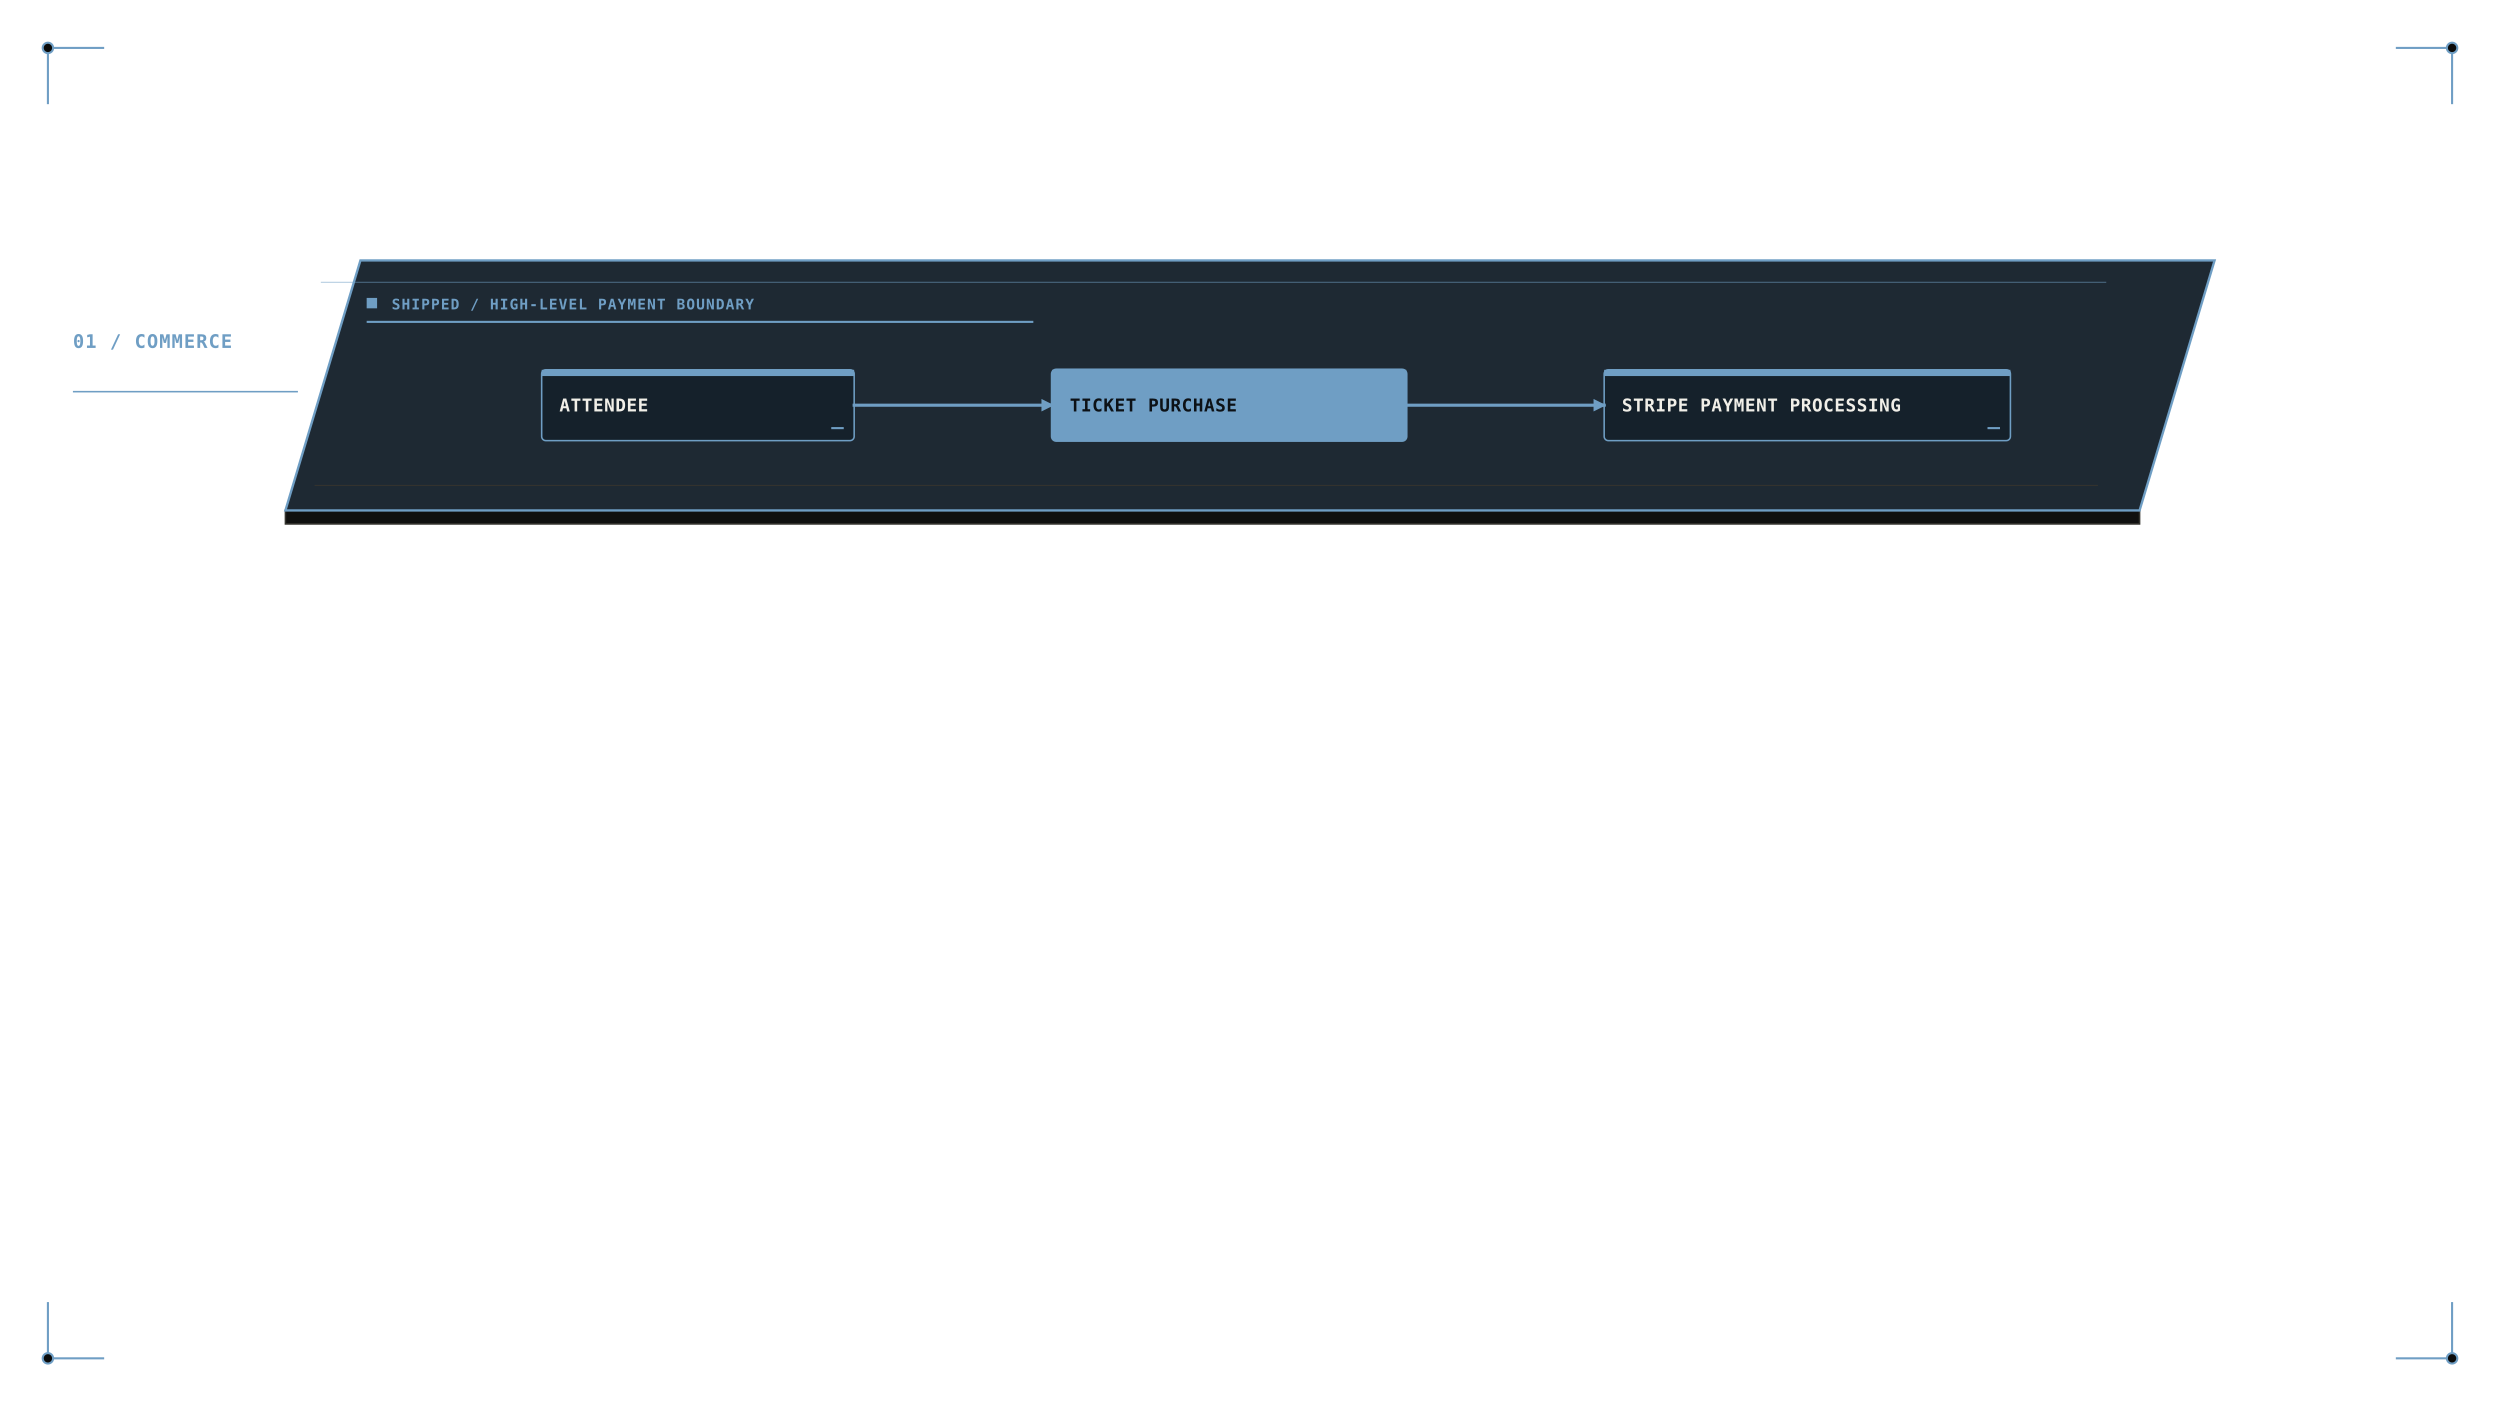
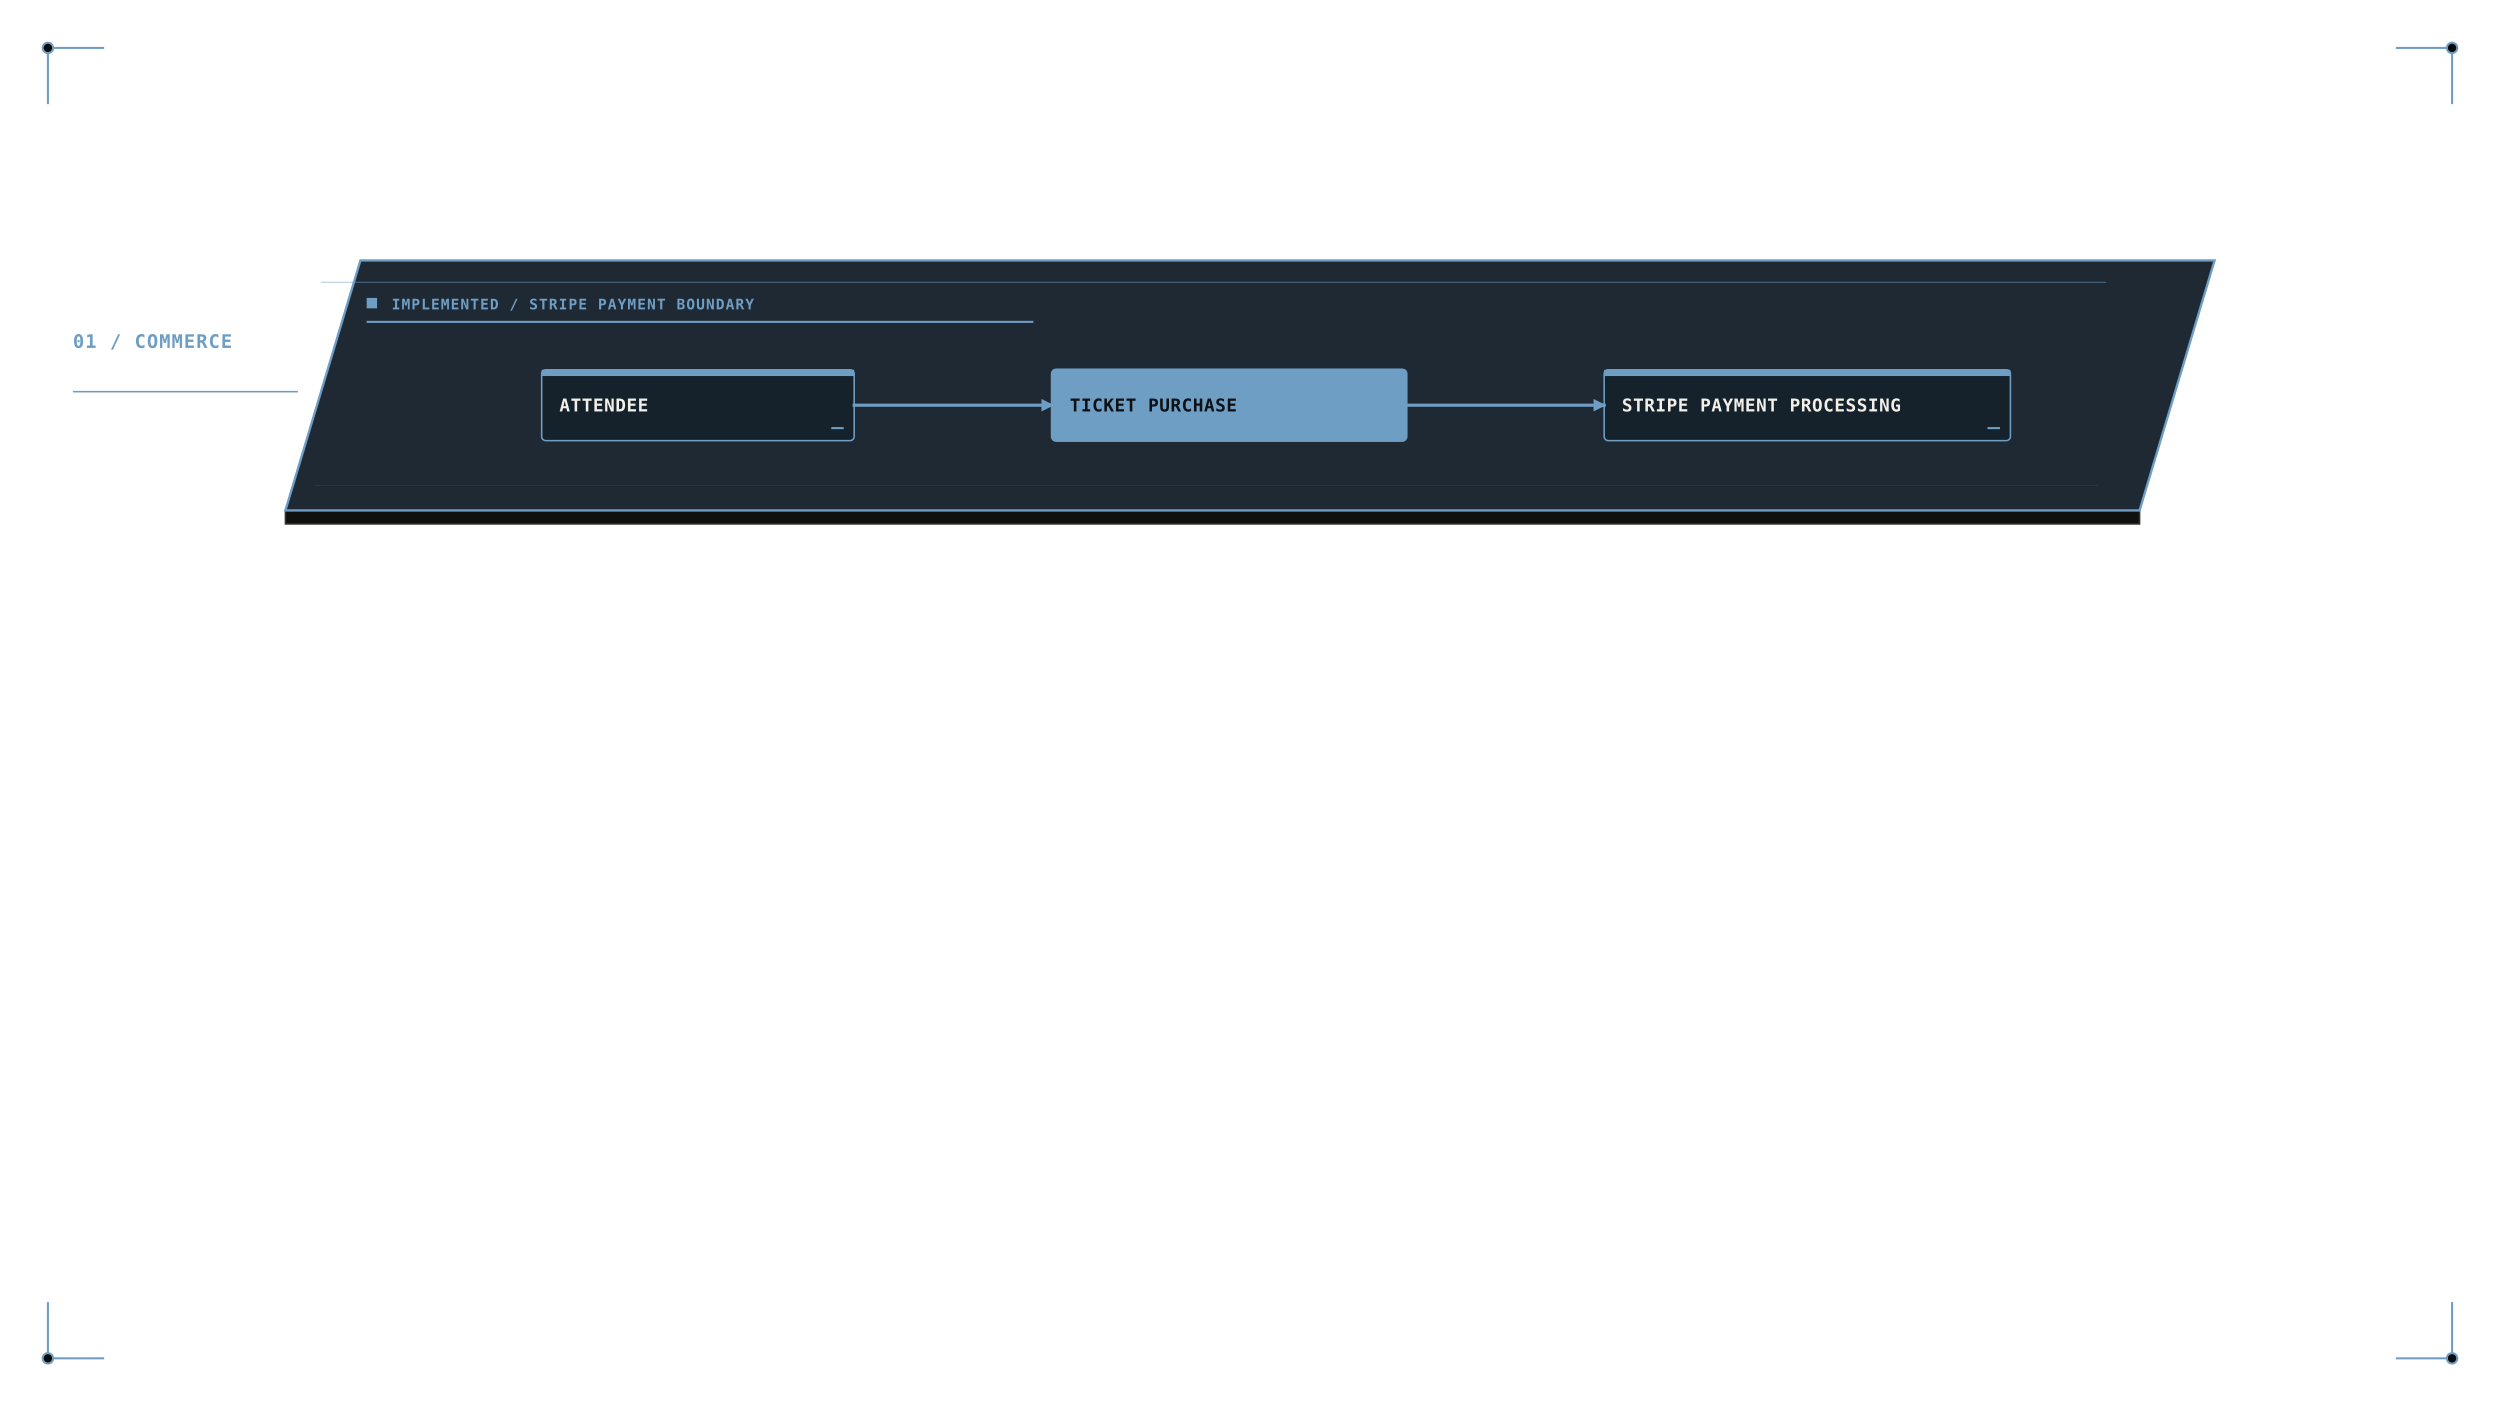
<svg xmlns="http://www.w3.org/2000/svg" viewBox="0 0 2400 1350" width="2400" height="1350" role="img" aria-labelledby="tickit-commerce-intelligence-commerce-layer-title tickit-commerce-intelligence-commerce-layer-description" shape-rendering="geometricPrecision">
  <defs>
    <style>.display{font-family:"Arial Narrow","Helvetica Neue",Arial,sans-serif;font-stretch:condensed}
    .sans{font-family:"Helvetica Neue",Arial,sans-serif}
    .mono{font-family:"SFMono-Regular",Menlo,Consolas,monospace}
    .current-line{fill:none;stroke:#e6d12a;stroke-width:3;stroke-linecap:square;stroke-linejoin:miter;vector-effect:non-scaling-stroke}
    .history-line{fill:none;stroke:#6f9ec4;stroke-width:3;stroke-linecap:square;stroke-linejoin:miter;vector-effect:non-scaling-stroke}
-     .wip-line{fill:none;stroke:#817f78;stroke-width:2;stroke-dasharray:5 10;stroke-linecap:round;stroke-linejoin:round;vector-effect:non-scaling-stroke}
    .structure-line{fill:none;stroke:#5a584f;stroke-width:2;stroke-linecap:square;stroke-linejoin:miter;vector-effect:non-scaling-stroke}
    .fine-line{fill:none;stroke:#34332e;stroke-width:1.25;vector-effect:non-scaling-stroke}</style>
    <pattern id="technical-grid" width="54" height="54" patternUnits="userSpaceOnUse">
      <line x1="0" y1="0" x2="54" y2="0" stroke="#34332e" stroke-width="1" stroke-opacity="0.4" />
      <line x1="0" y1="0" x2="0" y2="54" stroke="#34332e" stroke-width="1" stroke-opacity="0.4" />
    </pattern>
-     <pattern id="wip-hatch" width="14" height="14" patternUnits="userSpaceOnUse">
-       <line x1="0" y1="14" x2="14" y2="0" stroke="#817f78" stroke-width="1" stroke-opacity="0.25" />
-     </pattern>
    <marker id="arrow-current" viewBox="0 0 10 10" refX="8.5" refY="5" markerWidth="4" markerHeight="4" orient="auto-start-reverse">
      <path d="M 0 0 L 10 5 L 0 10 z" fill="#e6d12a" />
    </marker>
    <marker id="arrow-history" viewBox="0 0 10 10" refX="8.5" refY="5" markerWidth="4" markerHeight="4" orient="auto-start-reverse">
      <path d="M 0 0 L 10 5 L 0 10 z" fill="#6f9ec4" />
-     </marker>
-     <marker id="arrow-wip" viewBox="0 0 10 10" refX="8.5" refY="5" markerWidth="4" markerHeight="4" orient="auto-start-reverse">
-       <path d="M 0 0 L 10 5 L 0 10 z" fill="#817f78" />
    </marker>
  </defs>
  <g aria-hidden="true">
    <line x1="46" y1="46" x2="100" y2="46" stroke="#6f9ec4" stroke-width="2" />
    <line x1="46" y1="46" x2="46" y2="100" stroke="#6f9ec4" stroke-width="2" />
    <circle cx="46" cy="46" r="5" fill="#0b0b0a" stroke="#6f9ec4" stroke-width="2" />
    <line x1="2354" y1="46" x2="2300" y2="46" stroke="#6f9ec4" stroke-width="2" />
    <line x1="2354" y1="46" x2="2354" y2="100" stroke="#6f9ec4" stroke-width="2" />
    <circle cx="2354" cy="46" r="5" fill="#0b0b0a" stroke="#6f9ec4" stroke-width="2" />
    <line x1="46" y1="1304" x2="100" y2="1304" stroke="#6f9ec4" stroke-width="2" />
    <line x1="46" y1="1304" x2="46" y2="1250" stroke="#6f9ec4" stroke-width="2" />
    <circle cx="46" cy="1304" r="5" fill="#0b0b0a" stroke="#6f9ec4" stroke-width="2" />
    <line x1="2354" y1="1304" x2="2300" y2="1304" stroke="#6f9ec4" stroke-width="2" />
    <line x1="2354" y1="1304" x2="2354" y2="1250" stroke="#6f9ec4" stroke-width="2" />
    <circle cx="2354" cy="1304" r="5" fill="#0b0b0a" stroke="#6f9ec4" stroke-width="2" />
  </g>
  <g data-claim-id="commerce-plane">
    <polygon points="274,490 2054,490 2054,503 274,503" fill="#10100f" stroke="#34332e" stroke-width="1.5" />
    <polygon points="346,250 2126,250 2054,490 274,490" fill="#15212b" fill-opacity="0.96" stroke="#6f9ec4" stroke-width="2.25" />
    <line x1="308" y1="271" x2="2022" y2="271" stroke="#6f9ec4" stroke-width="1" stroke-opacity="0.55" />
    <line x1="302" y1="466" x2="2014" y2="466" stroke="#34332e" stroke-width="1" />
    <g>
      <text x="70" y="334" class="mono" fill="#6f9ec4" font-size="18" font-weight="700" letter-spacing="1">01 / COMMERCE</text>
    </g>
    <line x1="70" y1="376" x2="286" y2="376" stroke="#6f9ec4" stroke-width="1.5" />
  </g>
  <g data-claim-id="commerce-rail">
    <line x1="352" y1="309" x2="992" y2="309" stroke="#6f9ec4" stroke-width="2" />
    <rect x="352" y="286" width="10" height="10" fill="#6f9ec4" opacity="1" />
-     <text x="376" y="297" class="mono" fill="#6f9ec4" font-size="14" font-weight="700" letter-spacing="1">SHIPPED / HIGH-LEVEL PAYMENT BOUNDARY</text>
+     <text x="376" y="297" class="mono" fill="#6f9ec4" font-size="14" font-weight="700" letter-spacing="1">IMPLEMENTED / STRIPE PAYMENT BOUNDARY</text>
  </g>
  <g data-claim-id="commerce-attendee">
    <rect x="520" y="355" width="300" height="68" rx="4" fill="#15212b" stroke="#6f9ec4" stroke-width="1.5" />
    <rect x="520" y="355" width="300" height="6" fill="#6f9ec4" opacity="1" />
    <g>
      <text x="537" y="395" class="mono" fill="#f1efe8" font-size="17" font-weight="620" letter-spacing="0.5">ATTENDEE</text>
    </g>
    <line x1="798" y1="411" x2="810" y2="411" stroke="#6f9ec4" stroke-width="2" />
  </g>
  <g data-claim-id="commerce-purchase">
    <rect x="1010" y="355" width="340" height="68" rx="4" fill="#6f9ec4" stroke="#6f9ec4" stroke-width="2.5" />
    <rect x="1010" y="355" width="340" height="6" fill="#6f9ec4" opacity="1" />
    <g>
      <text x="1027" y="395" class="mono" fill="#0c1116" font-size="17" font-weight="760" letter-spacing="0.5">TICKET PURCHASE</text>
    </g>
    <line x1="1328" y1="411" x2="1340" y2="411" stroke="#6f9ec4" stroke-width="2" />
  </g>
  <g data-claim-id="commerce-stripe">
    <rect x="1540" y="355" width="390" height="68" rx="4" fill="#15212b" stroke="#6f9ec4" stroke-width="1.5" />
    <rect x="1540" y="355" width="390" height="6" fill="#6f9ec4" opacity="1" />
    <g>
      <text x="1557" y="395" class="mono" fill="#f1efe8" font-size="17" font-weight="620" letter-spacing="0.5">STRIPE PAYMENT PROCESSING</text>
    </g>
    <line x1="1908" y1="411" x2="1920" y2="411" stroke="#6f9ec4" stroke-width="2" />
  </g>
  <g data-claim-id="flow-commerce" fill="none">
    <polyline points="820,389 1010,389" class="history-line" marker-end="url(#arrow-history)" />
    <polyline points="1350,389 1540,389" class="history-line" marker-end="url(#arrow-history)" />
  </g>
</svg>
